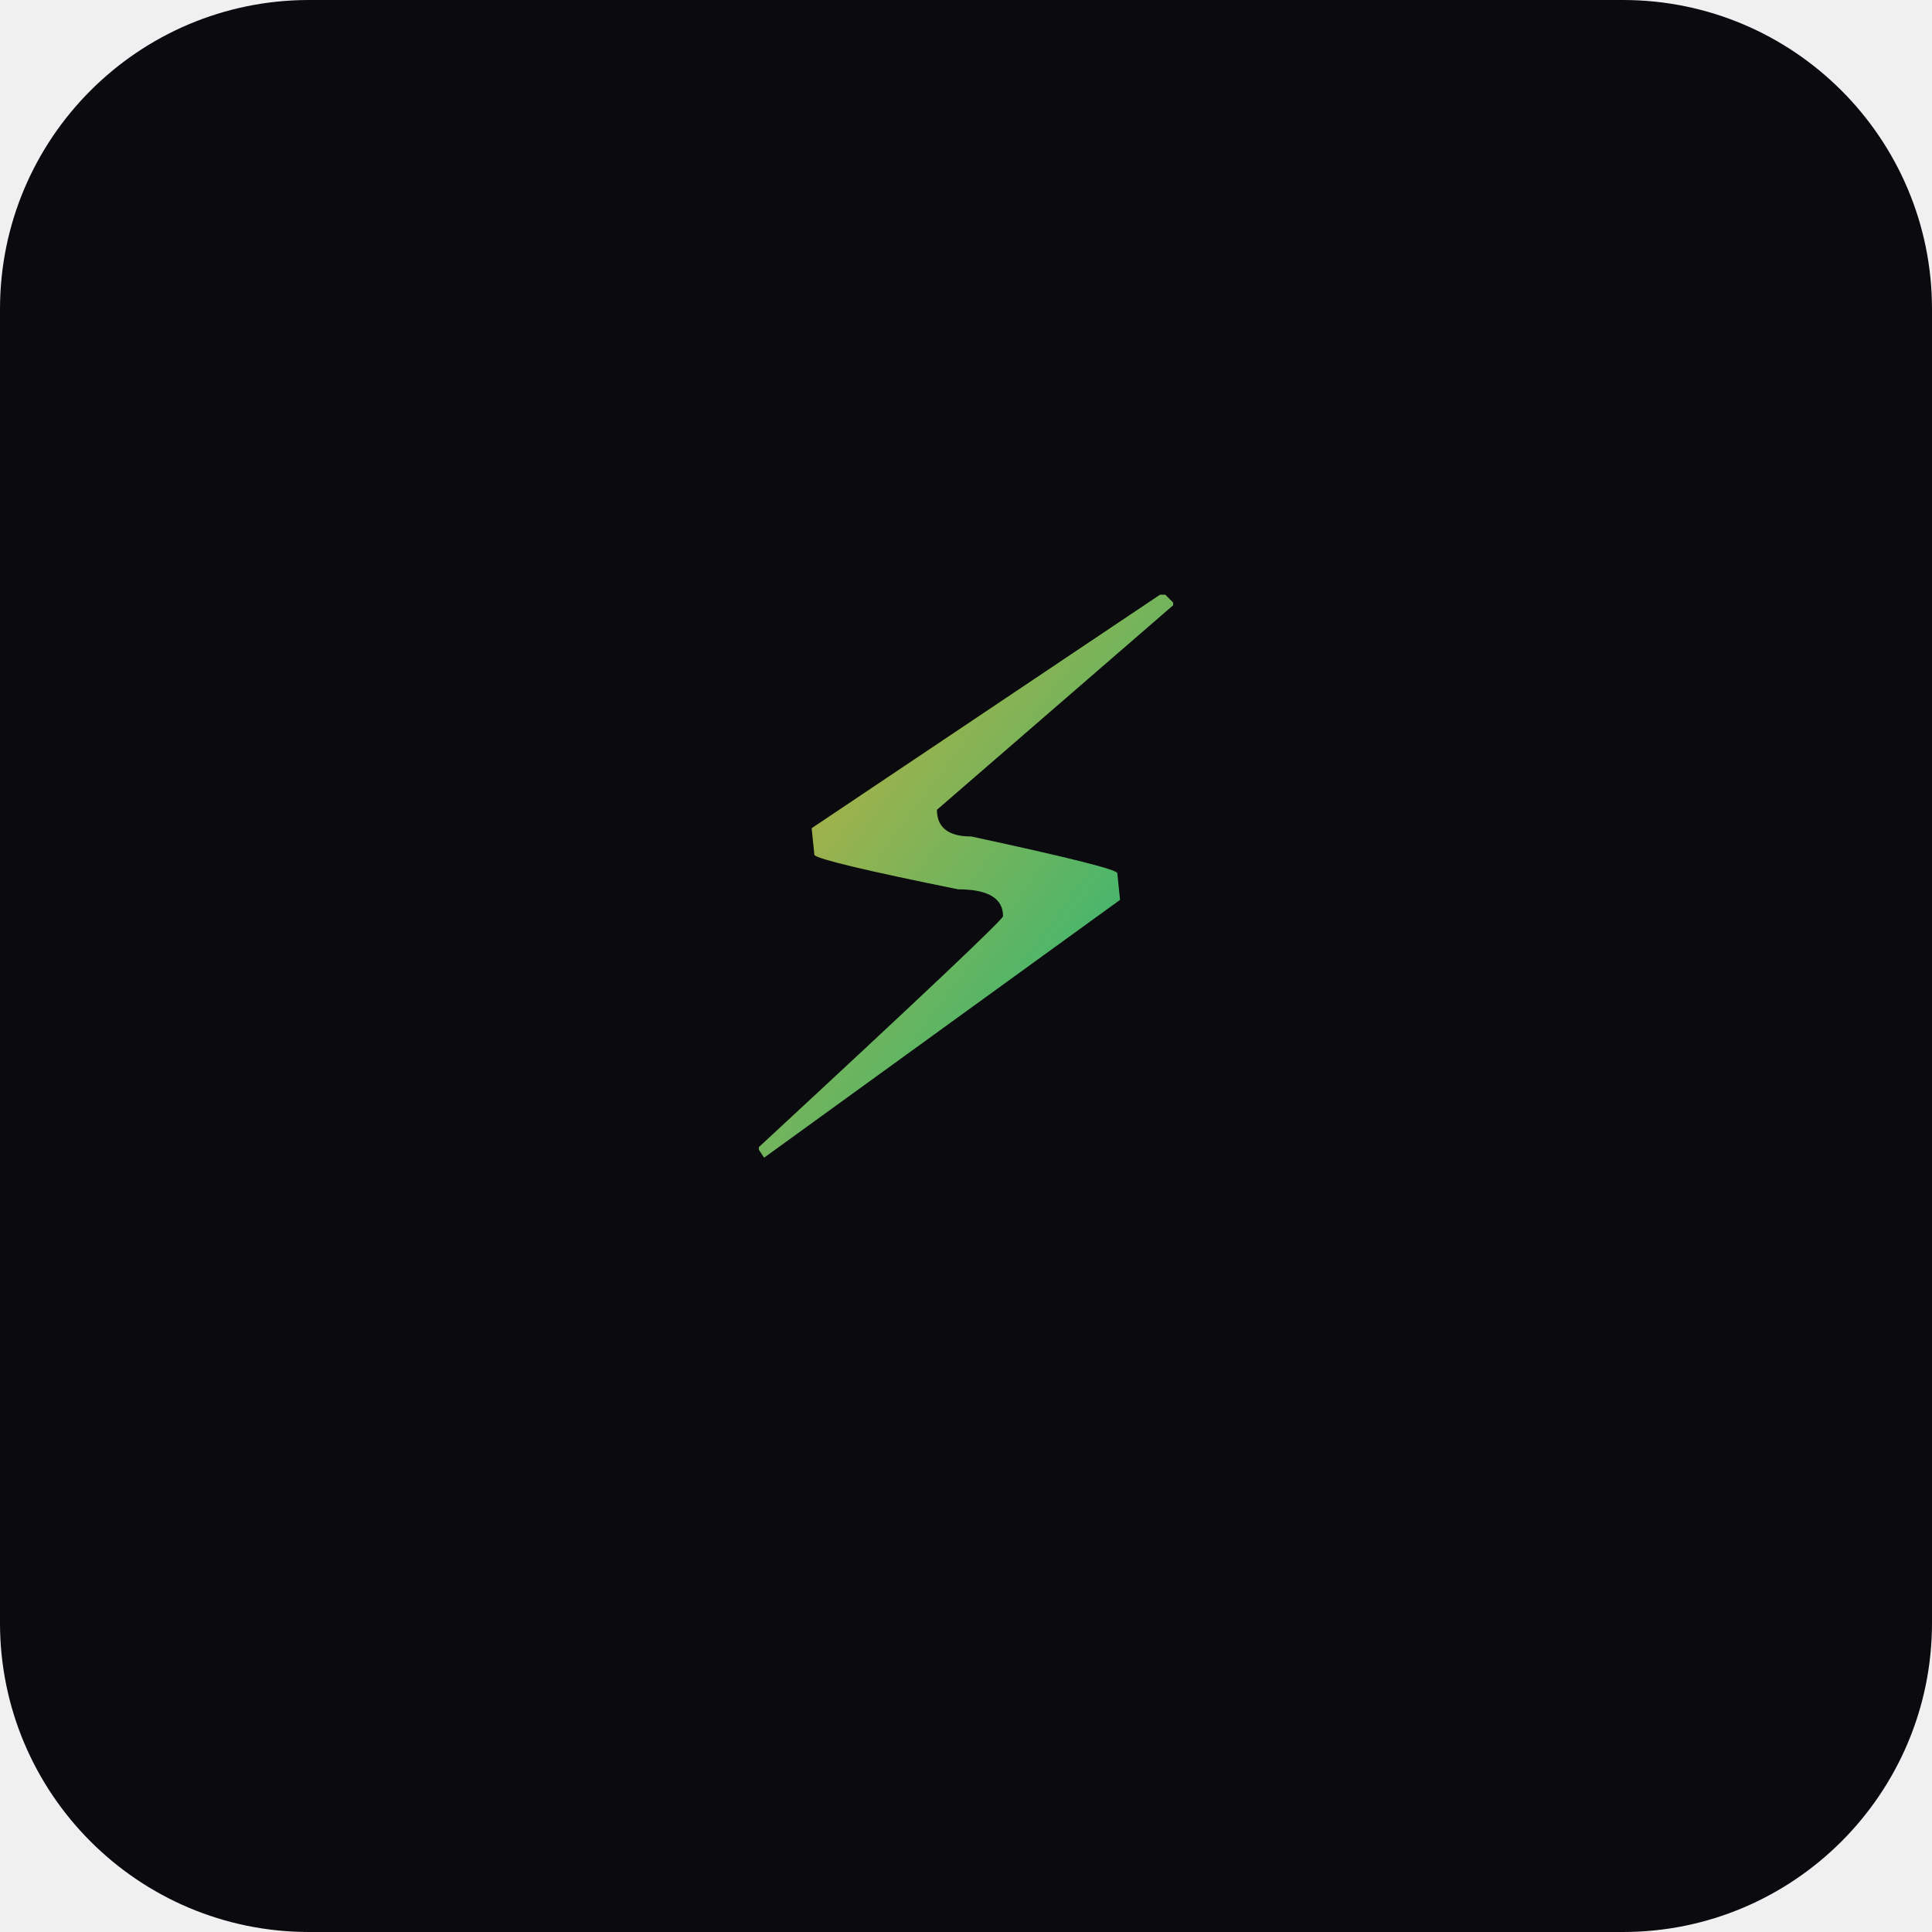
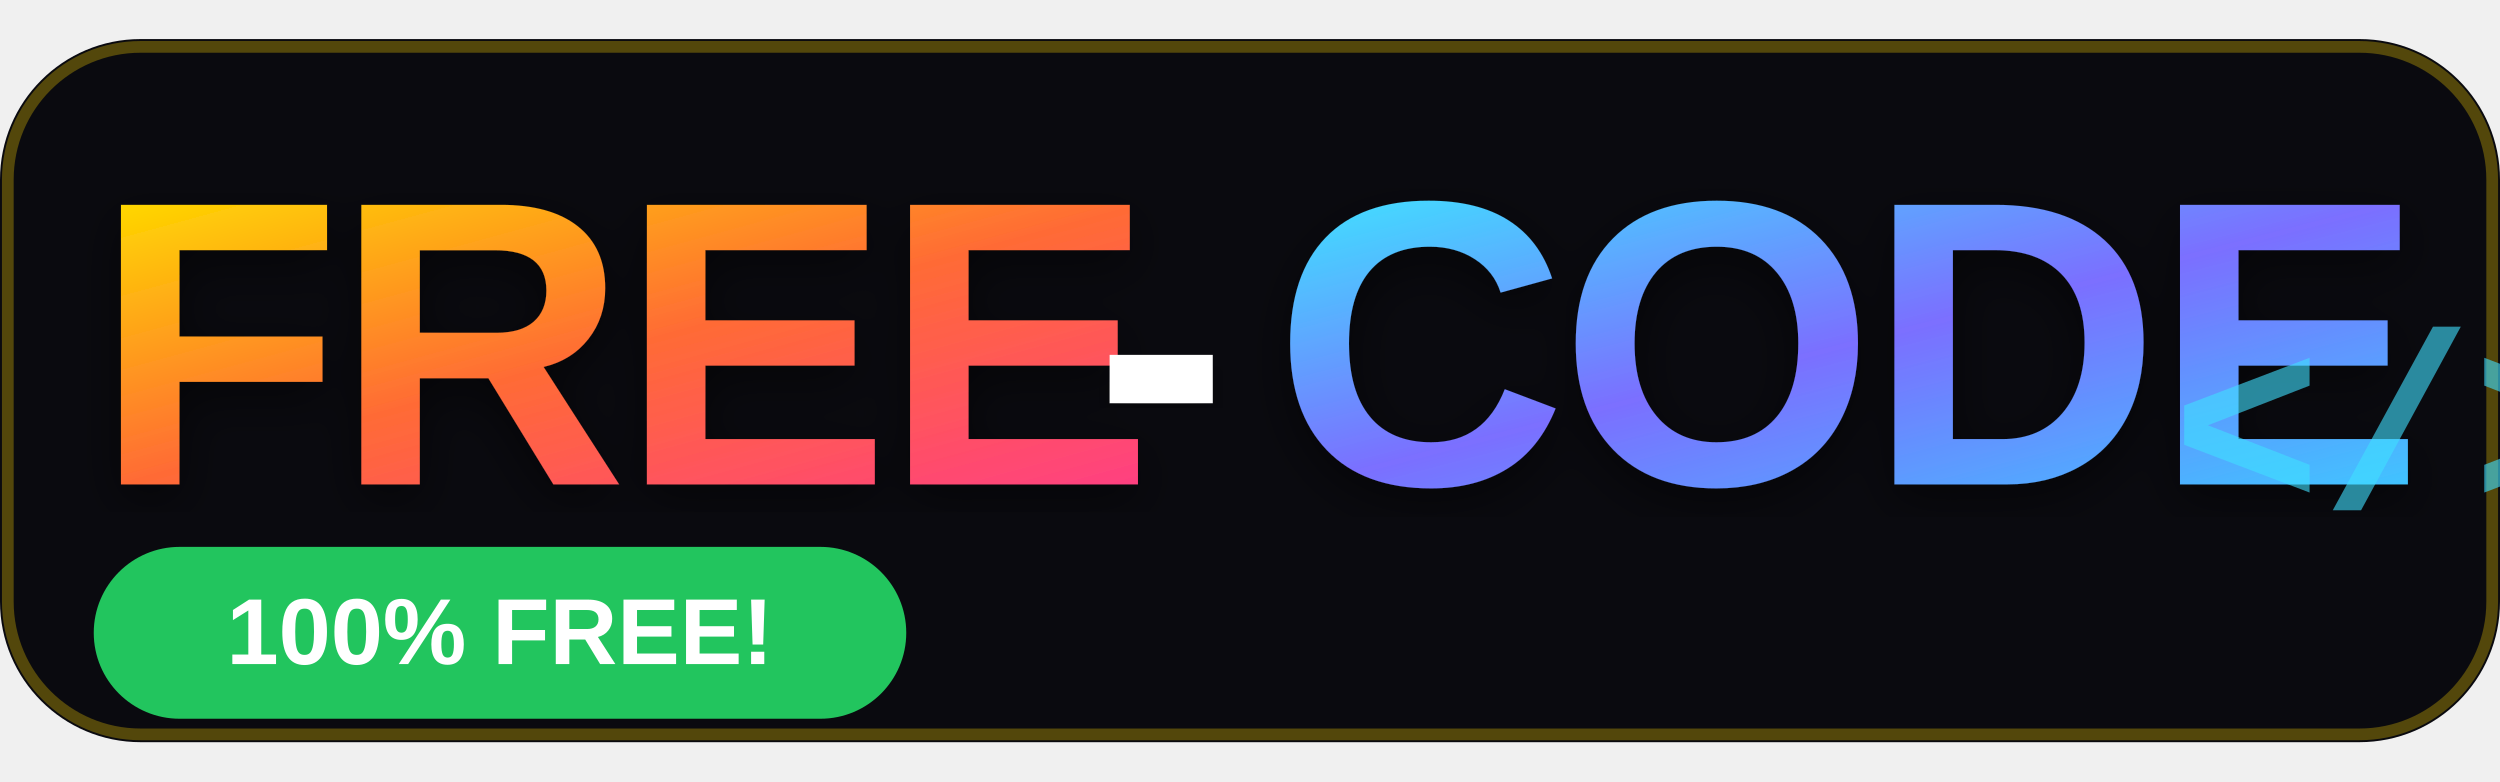
- <svg xmlns="http://www.w3.org/2000/svg" viewBox="0 0 200 200" width="200" height="200">
+ <svg xmlns="http://www.w3.org/2000/svg" viewBox="0 0 320 100" width="320" height="100">
  <defs>
-     <linearGradient id="g1" x1="0%" y1="0%" x2="100%" y2="100%">
-       <stop offset="0%" style="stop-color:#d4af37" />
-       <stop offset="100%" style="stop-color:#10b981" />
+     <linearGradient id="free-grad" x1="0%" y1="0%" x2="100%" y2="100%">
+       <stop offset="0%" style="stop-color:#FFD700" />
+       <stop offset="50%" style="stop-color:#FF6B35" />
+       <stop offset="100%" style="stop-color:#FF4081" />
    </linearGradient>
+     <linearGradient id="code-grad" x1="0%" y1="0%" x2="100%" y2="100%">
+       <stop offset="0%" style="stop-color:#40E0FF" />
+       <stop offset="50%" style="stop-color:#7B6FFF" />
+       <stop offset="100%" style="stop-color:#40C4FF" />
+     </linearGradient>
+     <filter id="shadow">
+       <feDropShadow dx="0" dy="2" stdDeviation="3" flood-color="rgba(0,0,0,0.5)" />
+     </filter>
+     <filter id="glow">
+       <feGaussianBlur stdDeviation="2" result="blur" />
+       <feMerge>
+         <feMergeNode in="blur" />
+         <feMergeNode in="SourceGraphic" />
+       </feMerge>
+     </filter>
  </defs>
-   <rect width="200" height="200" rx="32" fill="#0a0a0f" />
-   <text x="100" y="120" font-family="Arial,sans-serif" font-size="80" font-weight="bold" text-anchor="middle" fill="url(#g1)">⚡</text>
+   <rect x="0" y="5" width="320" height="90" rx="18" fill="#0a0a0f" />
+   <rect x="1" y="6" width="318" height="88" rx="17" fill="none" stroke="rgba(255,215,0,0.3)" stroke-width="1.5" />
+   <text x="12" y="62" font-family="'Arial Black', 'Arial', sans-serif" font-size="52" font-weight="900" fill="url(#free-grad)" filter="url(#shadow)" letter-spacing="-1">FREE</text>
+   <text x="140" y="62" font-family="'Arial Black', 'Arial', sans-serif" font-size="52" font-weight="900" fill="#fff" filter="url(#shadow)">-</text>
+   <text x="163" y="62" font-family="'Arial Black', 'Arial', sans-serif" font-size="52" font-weight="900" fill="url(#code-grad)" filter="url(#shadow)" letter-spacing="-1">CODE</text>
+   <rect x="12" y="70" width="104" height="22" rx="11" fill="#22c55e" />
+   <text x="64" y="85" font-family="Arial, sans-serif" font-size="12" font-weight="700" fill="white" text-anchor="middle">100% FREE!</text>
+   <text x="278" y="65" font-family="'Courier New', monospace" font-size="32" font-weight="700" fill="rgba(64,224,255,0.6)">&lt;/&gt;</text>
</svg>
